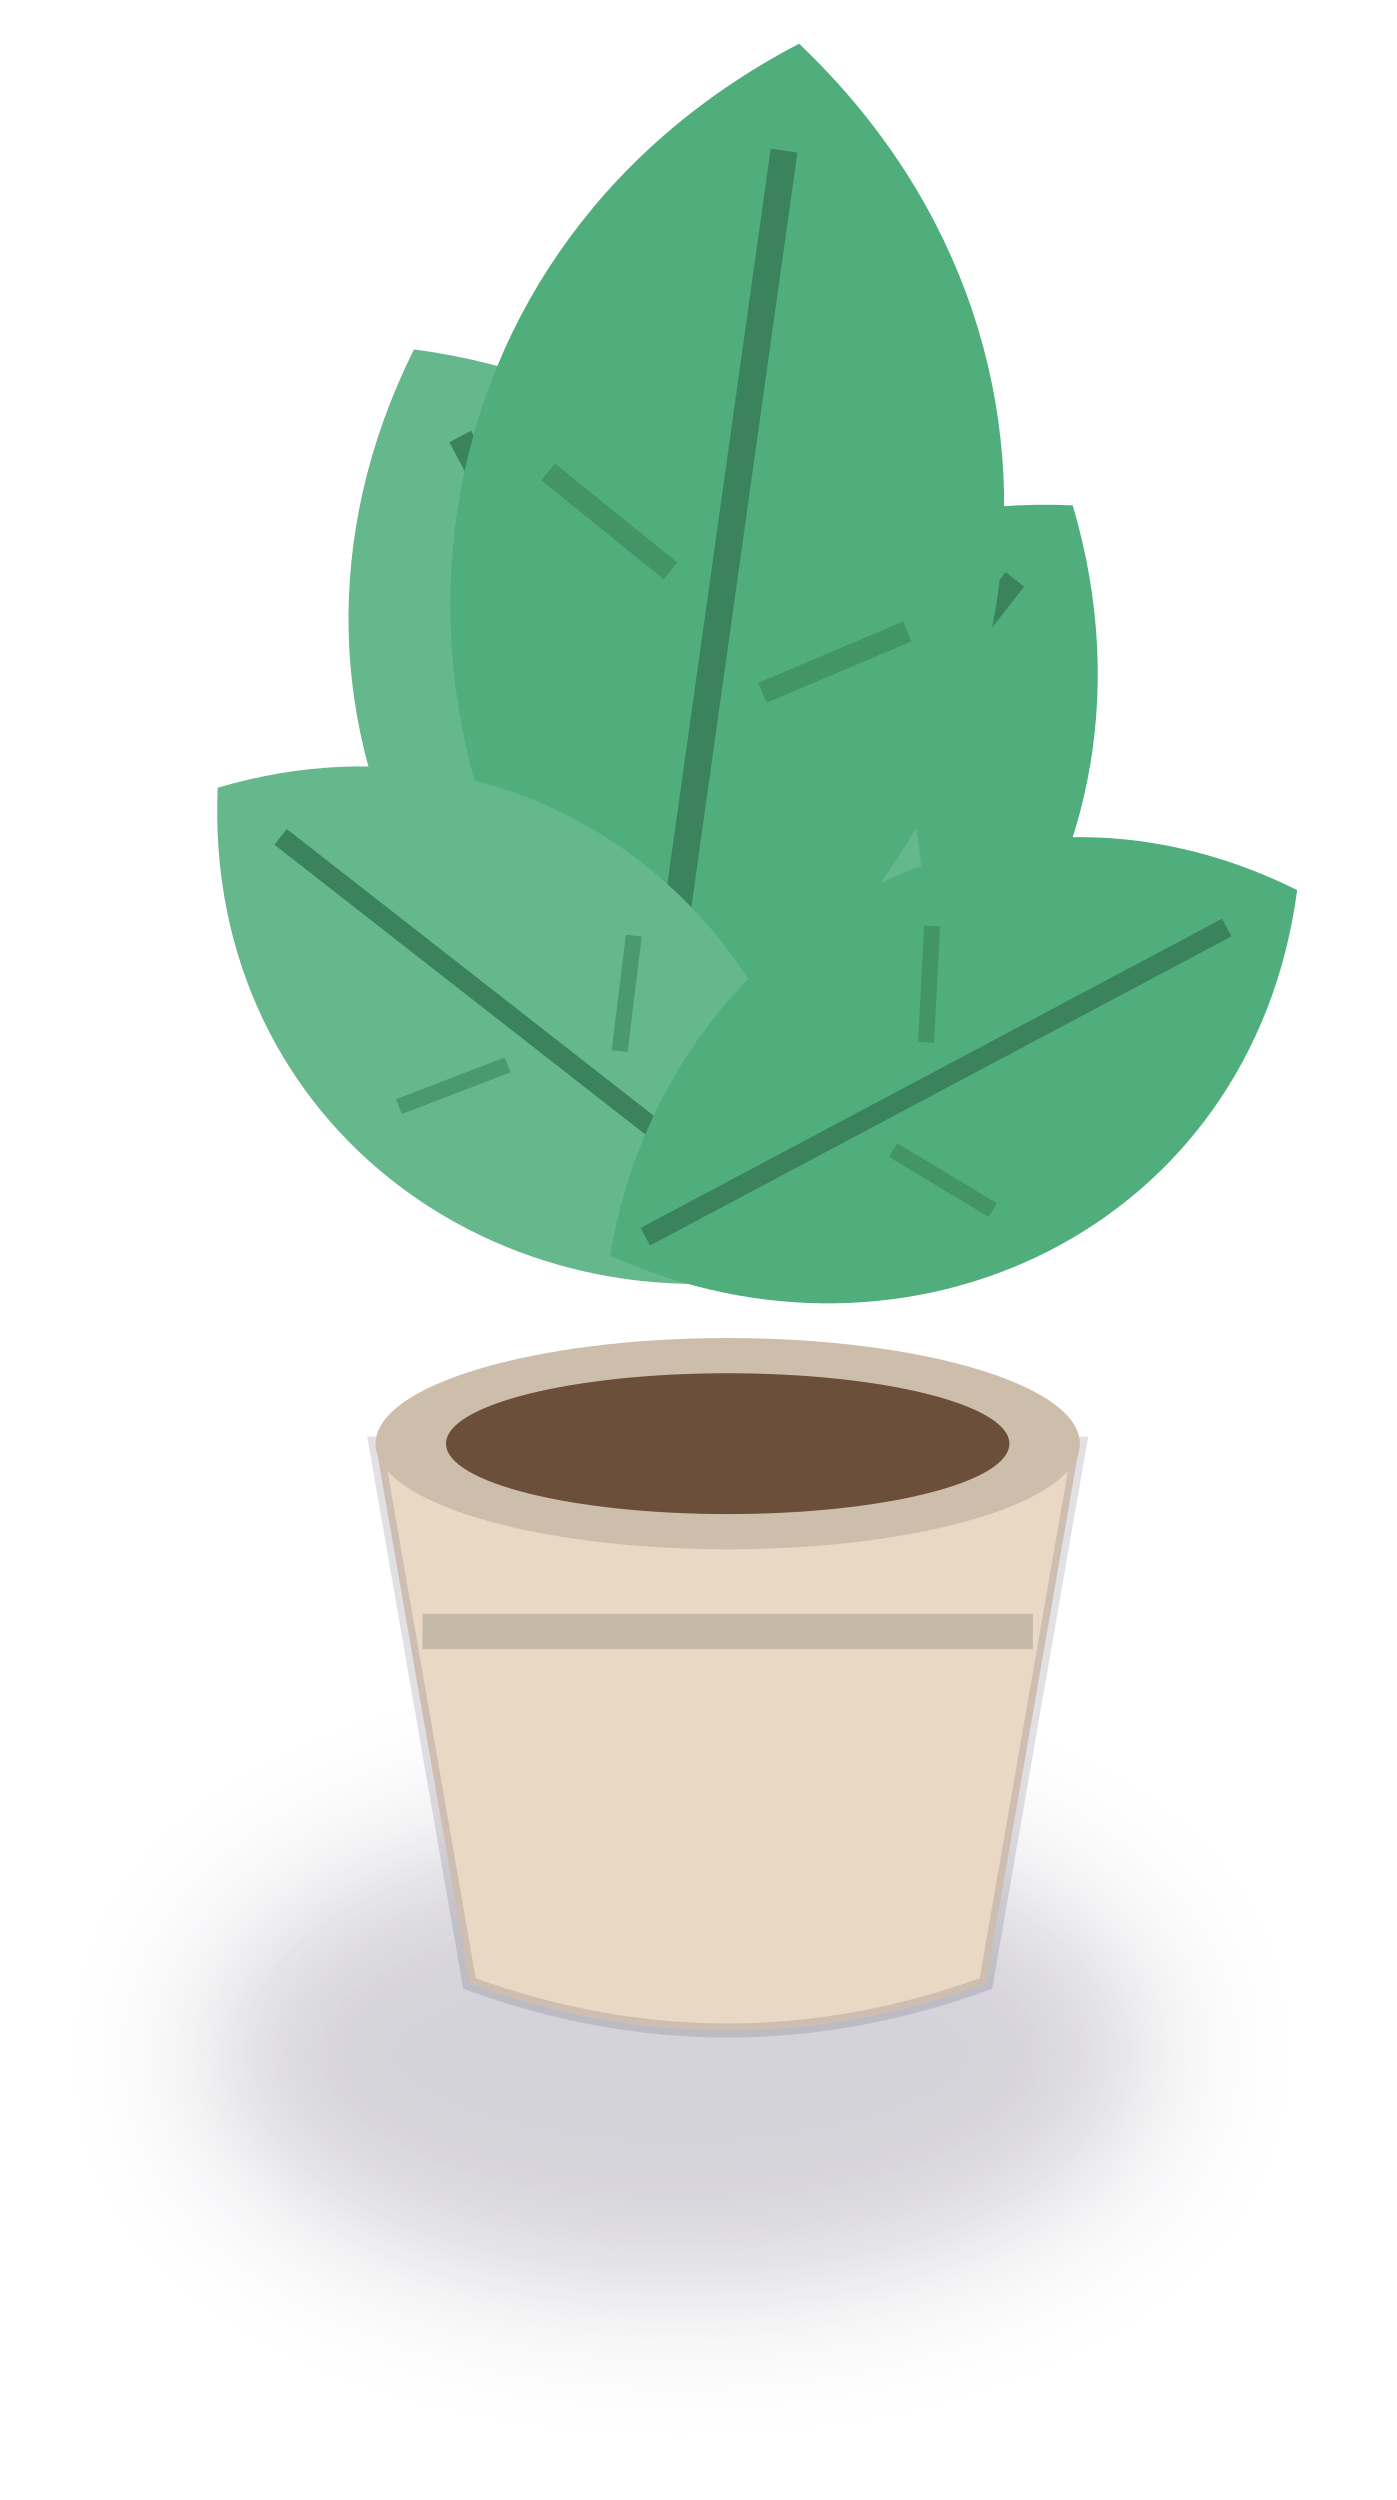
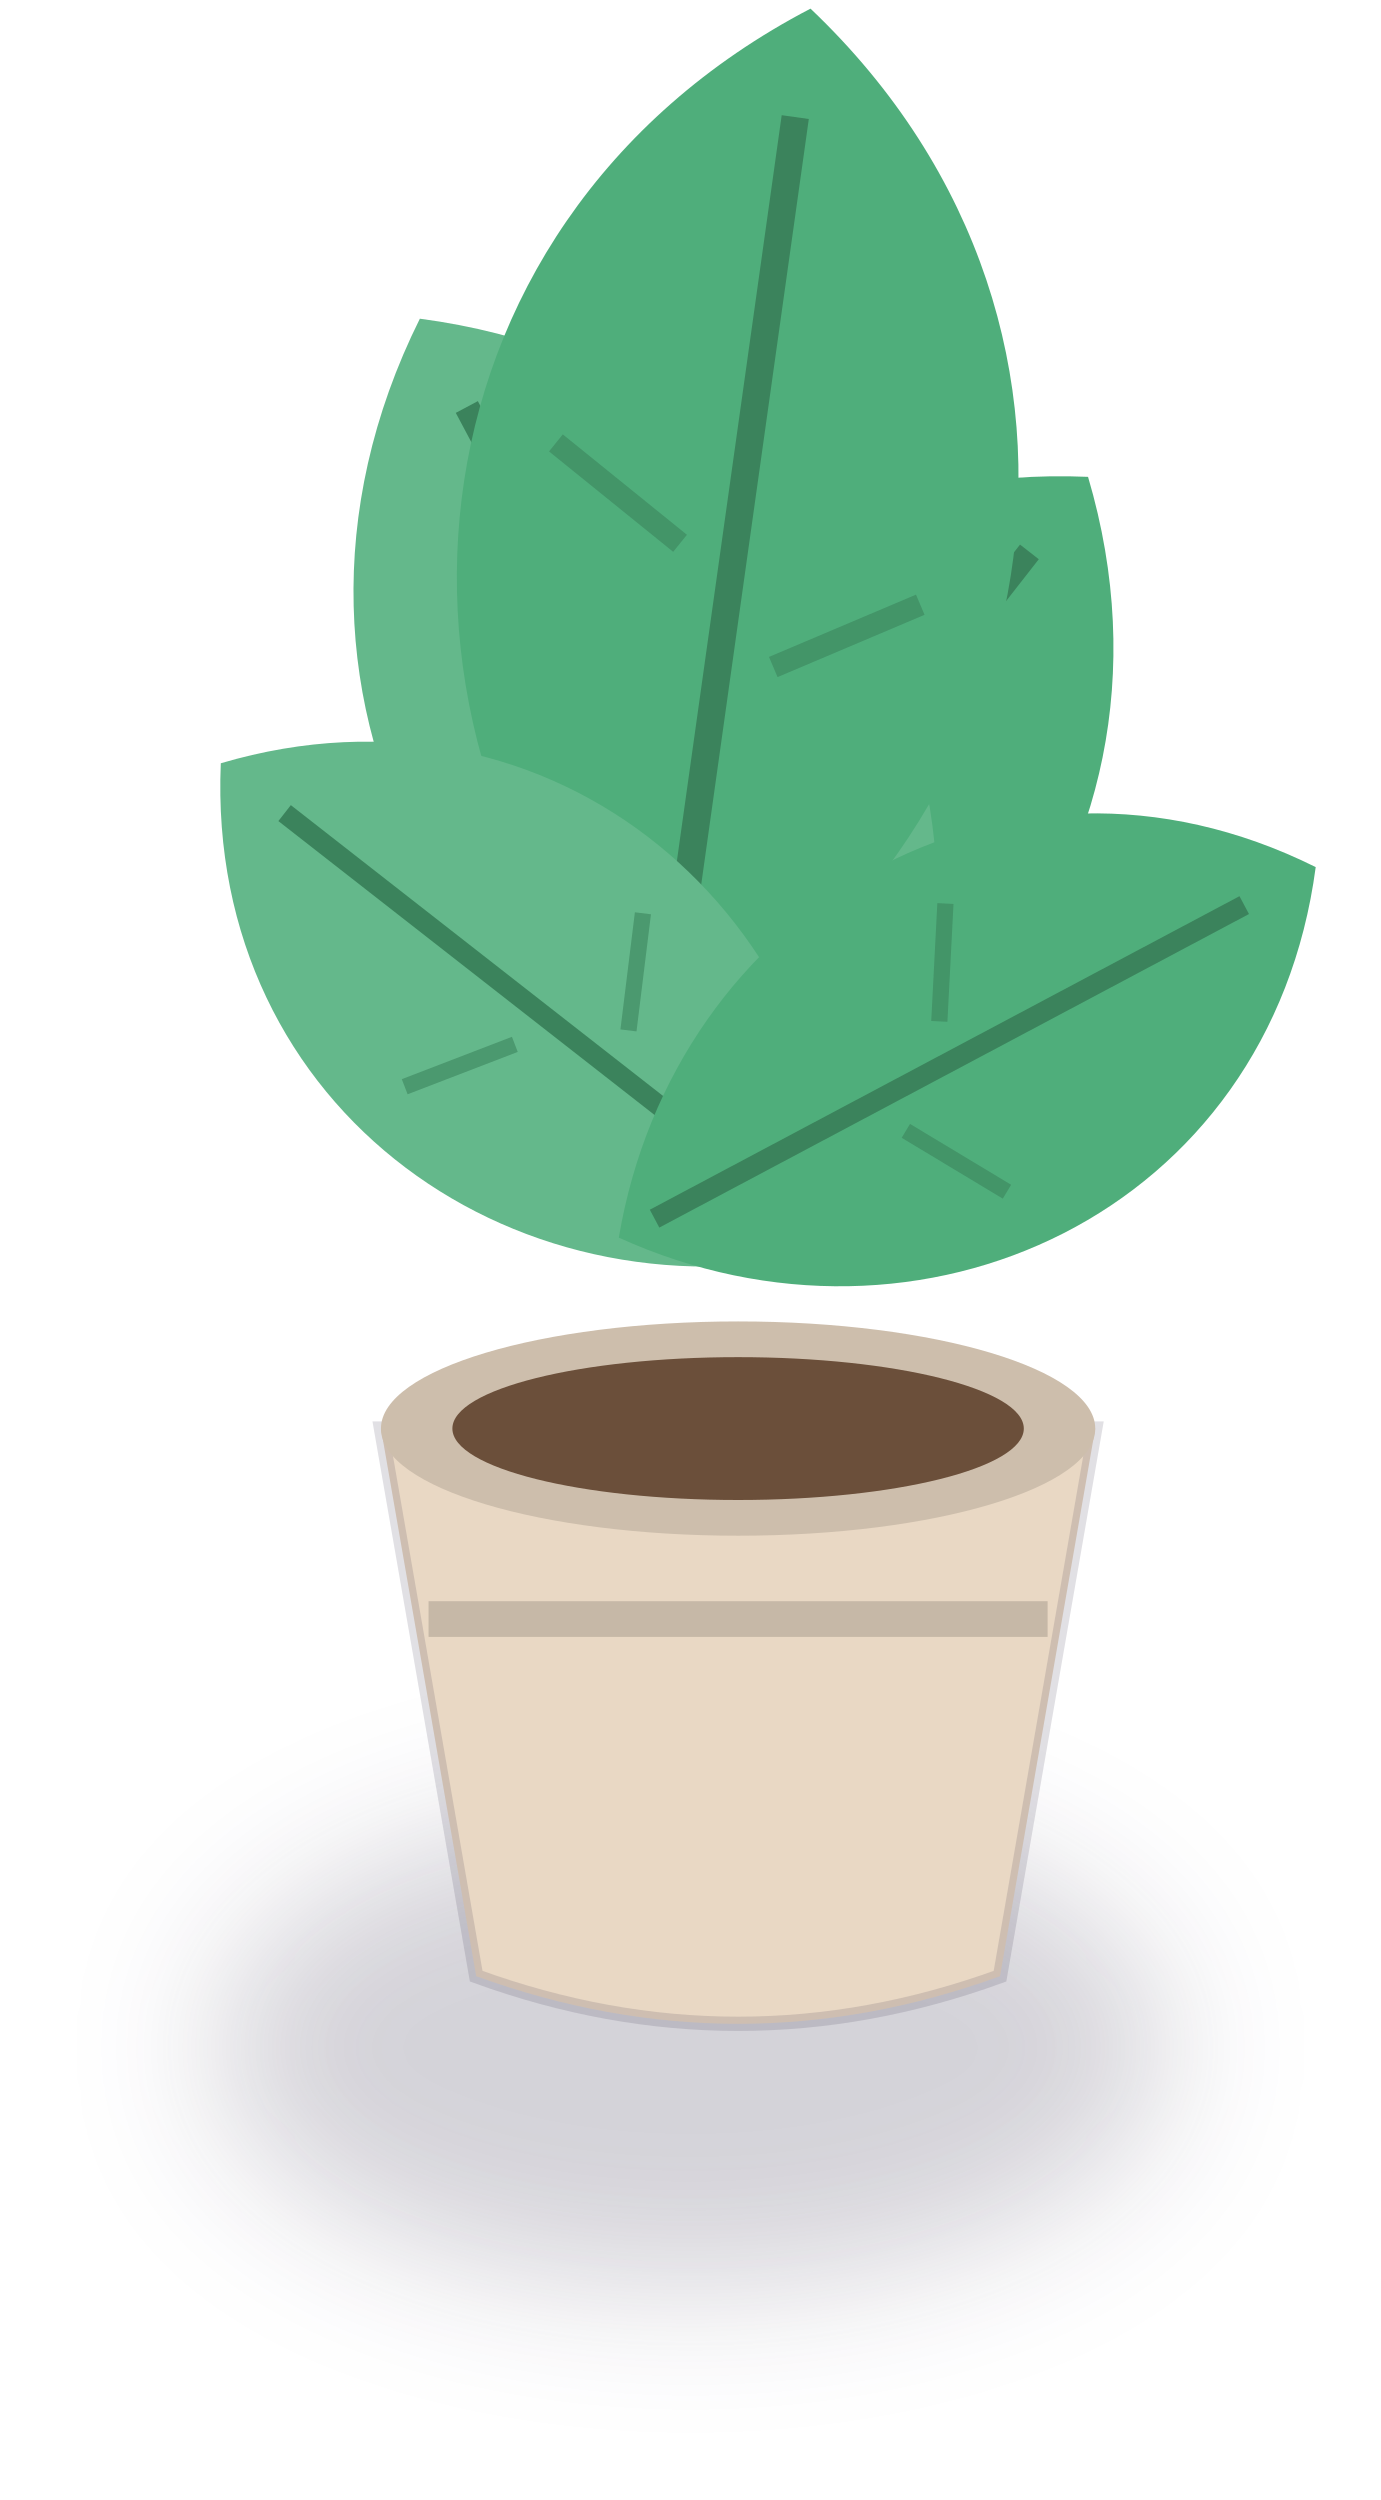
- <svg xmlns="http://www.w3.org/2000/svg" viewBox="-62 -169 119 213" width="119" height="213">
+ <svg xmlns="http://www.w3.org/2000/svg" viewBox="-62 -166 116 210" width="116" height="210">
  <defs>
    <filter id="d-soft-shadow" x="-60%" y="-60%" width="220%" height="220%">
      <feGaussianBlur stdDeviation="6" />
    </filter>
  </defs>
  <g transform="matrix(-1 0 0 1 0 0)">
    <ellipse id="shadow" rx="40" ry="20" cx="4" cy="6" fill="#2a2140" opacity="0.2" filter="url(#d-soft-shadow)" />
    <g id="leaves">
      <g id="leaf-1" transform="matrix(0.788011 -0.615661 0.615661 0.788011 -6 -96)">
        <path id="leaf-1-blade" d="M 0 40 C -26 20 -28 -18 0 -38 C 28 -18 26 20 0 40 Z" fill="#4fae7b" />
        <path id="leaf-1-vein" d="M 0 36 L 0 -30" fill="#000000" stroke="#3b835c" stroke-width="2" />
        <path id="leaf-1-vein-side" d="M -14 4 L -4 10 M 14 -4 L 4 2" fill="#000000" stroke="#3b835c" stroke-width="1.6" opacity="0.6" />
      </g>
      <g id="leaf-2" transform="matrix(0.927095 0.492945 -0.492945 0.927095 8 -104)">
        <path id="leaf-2-blade" d="M 0 40 C -26 20 -28 -18 0 -38 C 28 -18 26 20 0 40 Z" fill="#64b88b" />
        <path id="leaf-2-vein" d="M 0 36 L 0 -30" fill="#000000" stroke="#3b835c" stroke-width="2" />
        <path id="leaf-2-vein-side" d="M -14 4 L -4 10 M 14 -4 L 4 2" fill="#000000" stroke="#3b835c" stroke-width="1.6" opacity="0.6" />
      </g>
      <g id="leaf-3" transform="matrix(1.138808 -0.160049 0.160049 1.138808 0 -122)">
        <path id="leaf-3-blade" d="M 0 40 C -26 20 -28 -18 0 -38 C 28 -18 26 20 0 40 Z" fill="#4fae7b" />
        <path id="leaf-3-vein" d="M 0 36 L 0 -30" fill="#000000" stroke="#3b835c" stroke-width="2" />
        <path id="leaf-3-vein-side" d="M -14 4 L -4 10 M 14 -4 L 4 2" fill="#000000" stroke="#3b835c" stroke-width="1.6" opacity="0.6" />
      </g>
      <g id="leaf-4" transform="matrix(0.523312 0.669809 -0.669809 0.523312 18 -82)">
        <path id="leaf-4-blade" d="M 0 40 C -26 20 -28 -18 0 -38 C 28 -18 26 20 0 40 Z" fill="#64b88b" />
        <path id="leaf-4-vein" d="M 0 36 L 0 -30" fill="#000000" stroke="#3b835c" stroke-width="2" />
        <path id="leaf-4-vein-side" d="M -14 4 L -4 10 M 14 -4 L 4 2" fill="#000000" stroke="#3b835c" stroke-width="1.6" opacity="0.6" />
      </g>
      <g id="leaf-5" transform="matrix(0.399051 -0.750505 0.750505 0.399051 -20 -78)">
        <path id="leaf-5-blade" d="M 0 40 C -26 20 -28 -18 0 -38 C 28 -18 26 20 0 40 Z" fill="#4fae7b" />
        <path id="leaf-5-vein" d="M 0 36 L 0 -30" fill="#000000" stroke="#3b835c" stroke-width="2" />
        <path id="leaf-5-vein-side" d="M -14 4 L -4 10 M 14 -4 L 4 2" fill="#000000" stroke="#3b835c" stroke-width="1.6" opacity="0.6" />
      </g>
    </g>
    <path id="pot" d="M -30 -46 L 30 -46 L 22 0 Q 0 8 -22 0 Z" fill="#e9d8c4" stroke="#252340" stroke-width="1.2" stroke-opacity="0.14" />
    <ellipse id="pot-rim" rx="30" ry="9" cx="0" cy="-46" fill="#cdbeac" />
    <ellipse id="soil" rx="24" ry="6" cx="0" cy="-46" fill="#6b4f3a" />
    <path id="pot-band" d="M -26 -30 L 26 -30" fill="#000000" stroke="#c6b8a7" stroke-width="3" />
  </g>
</svg>
